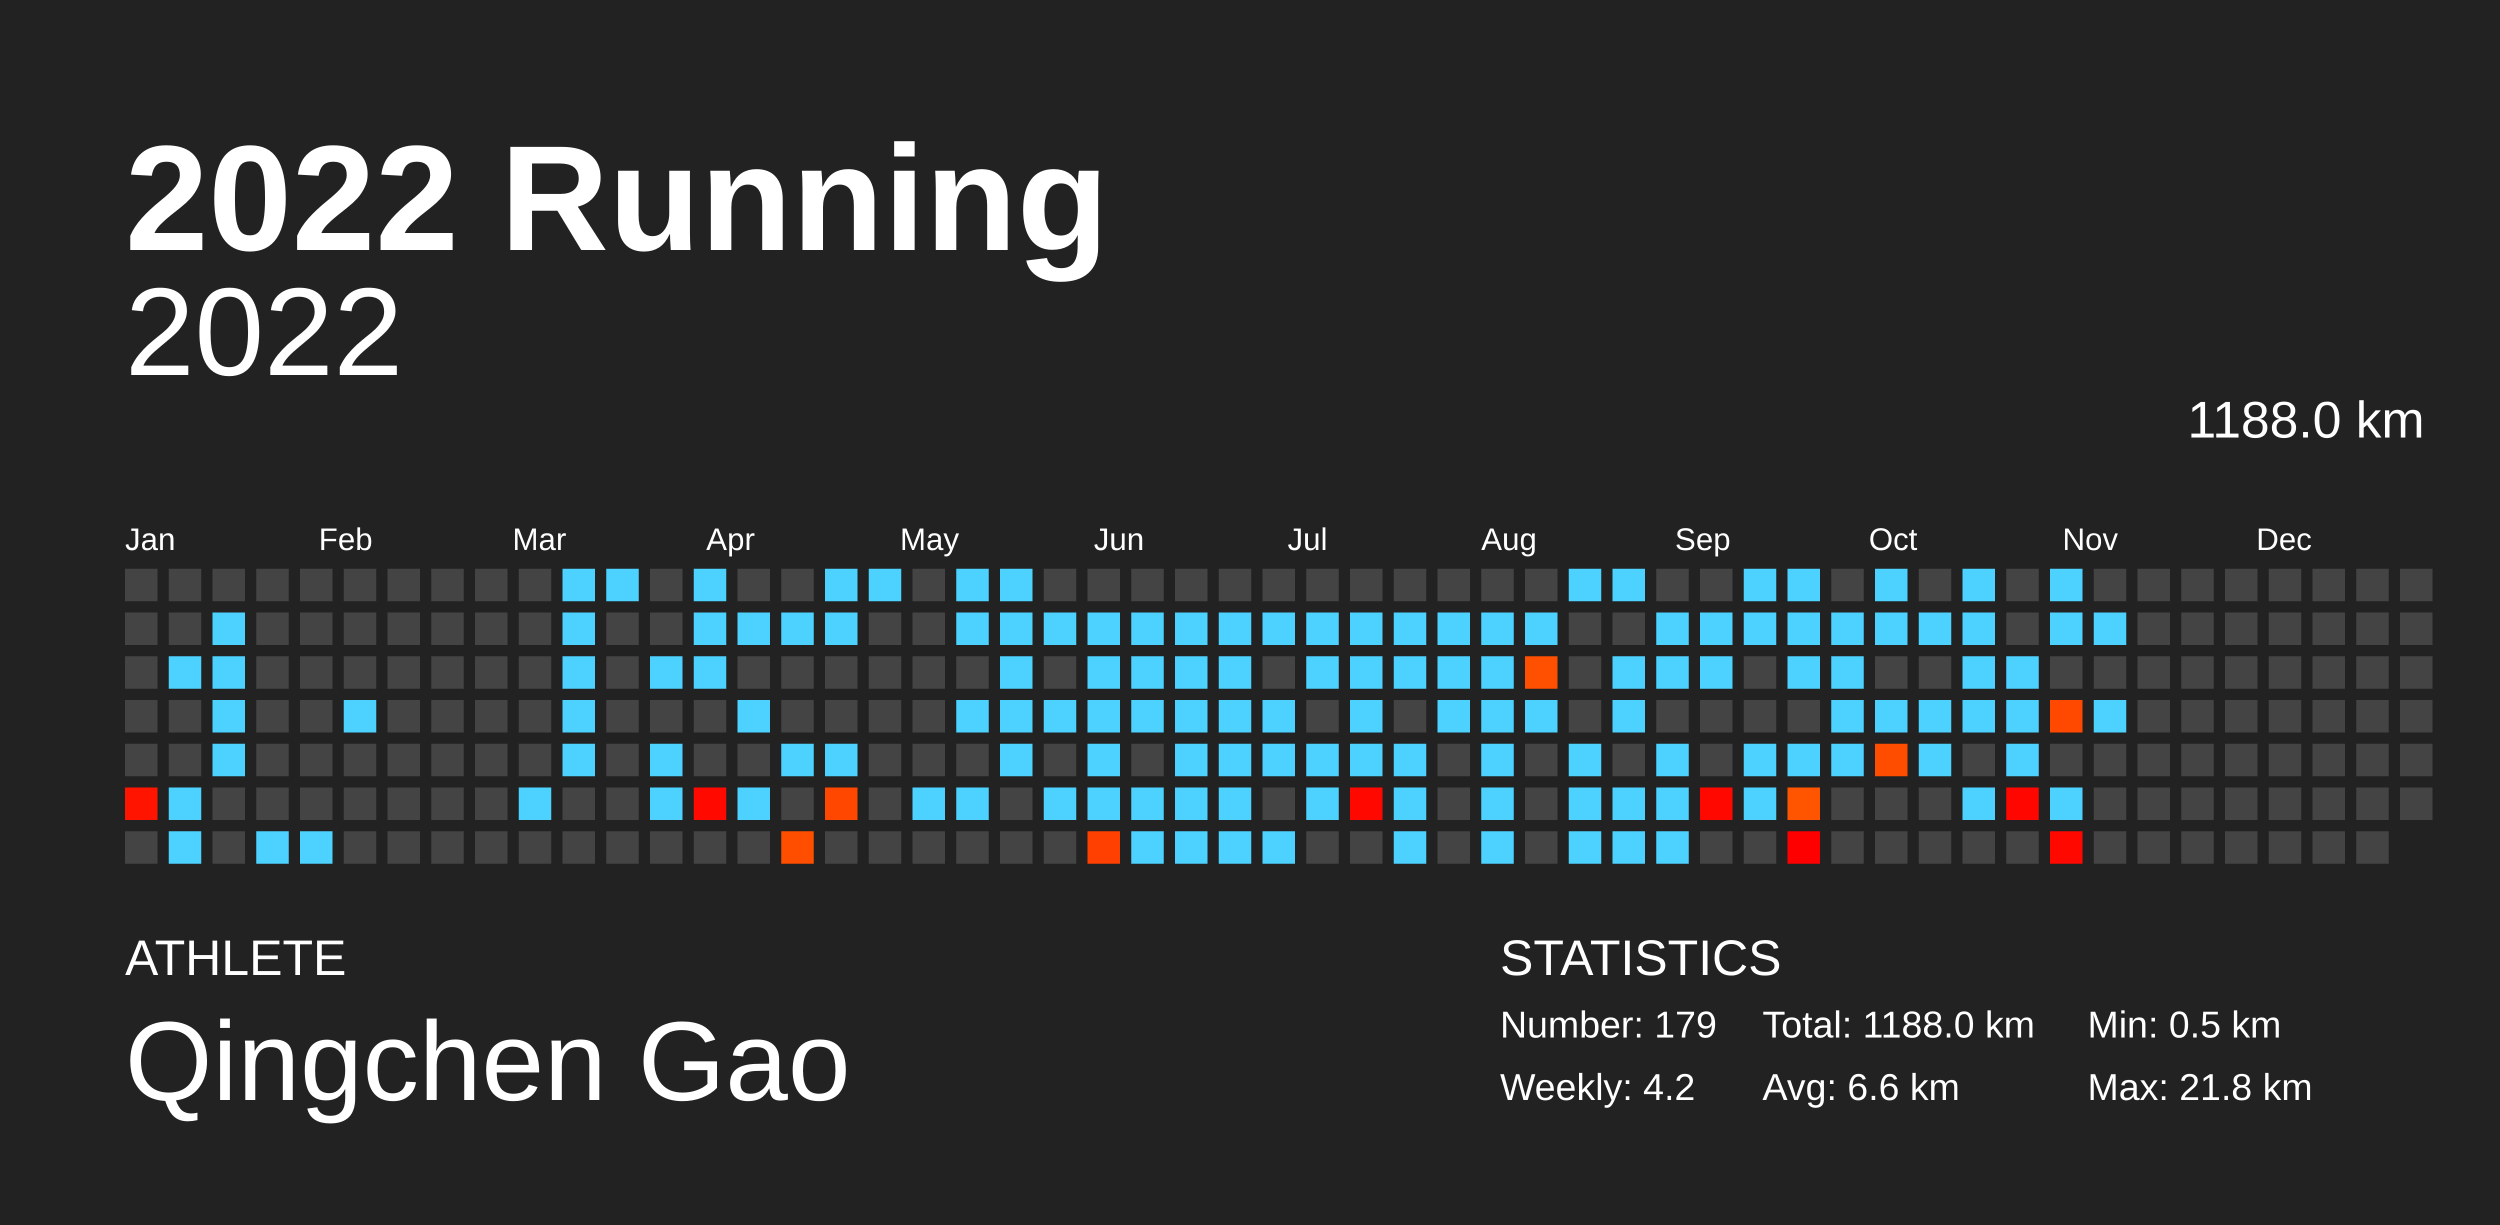
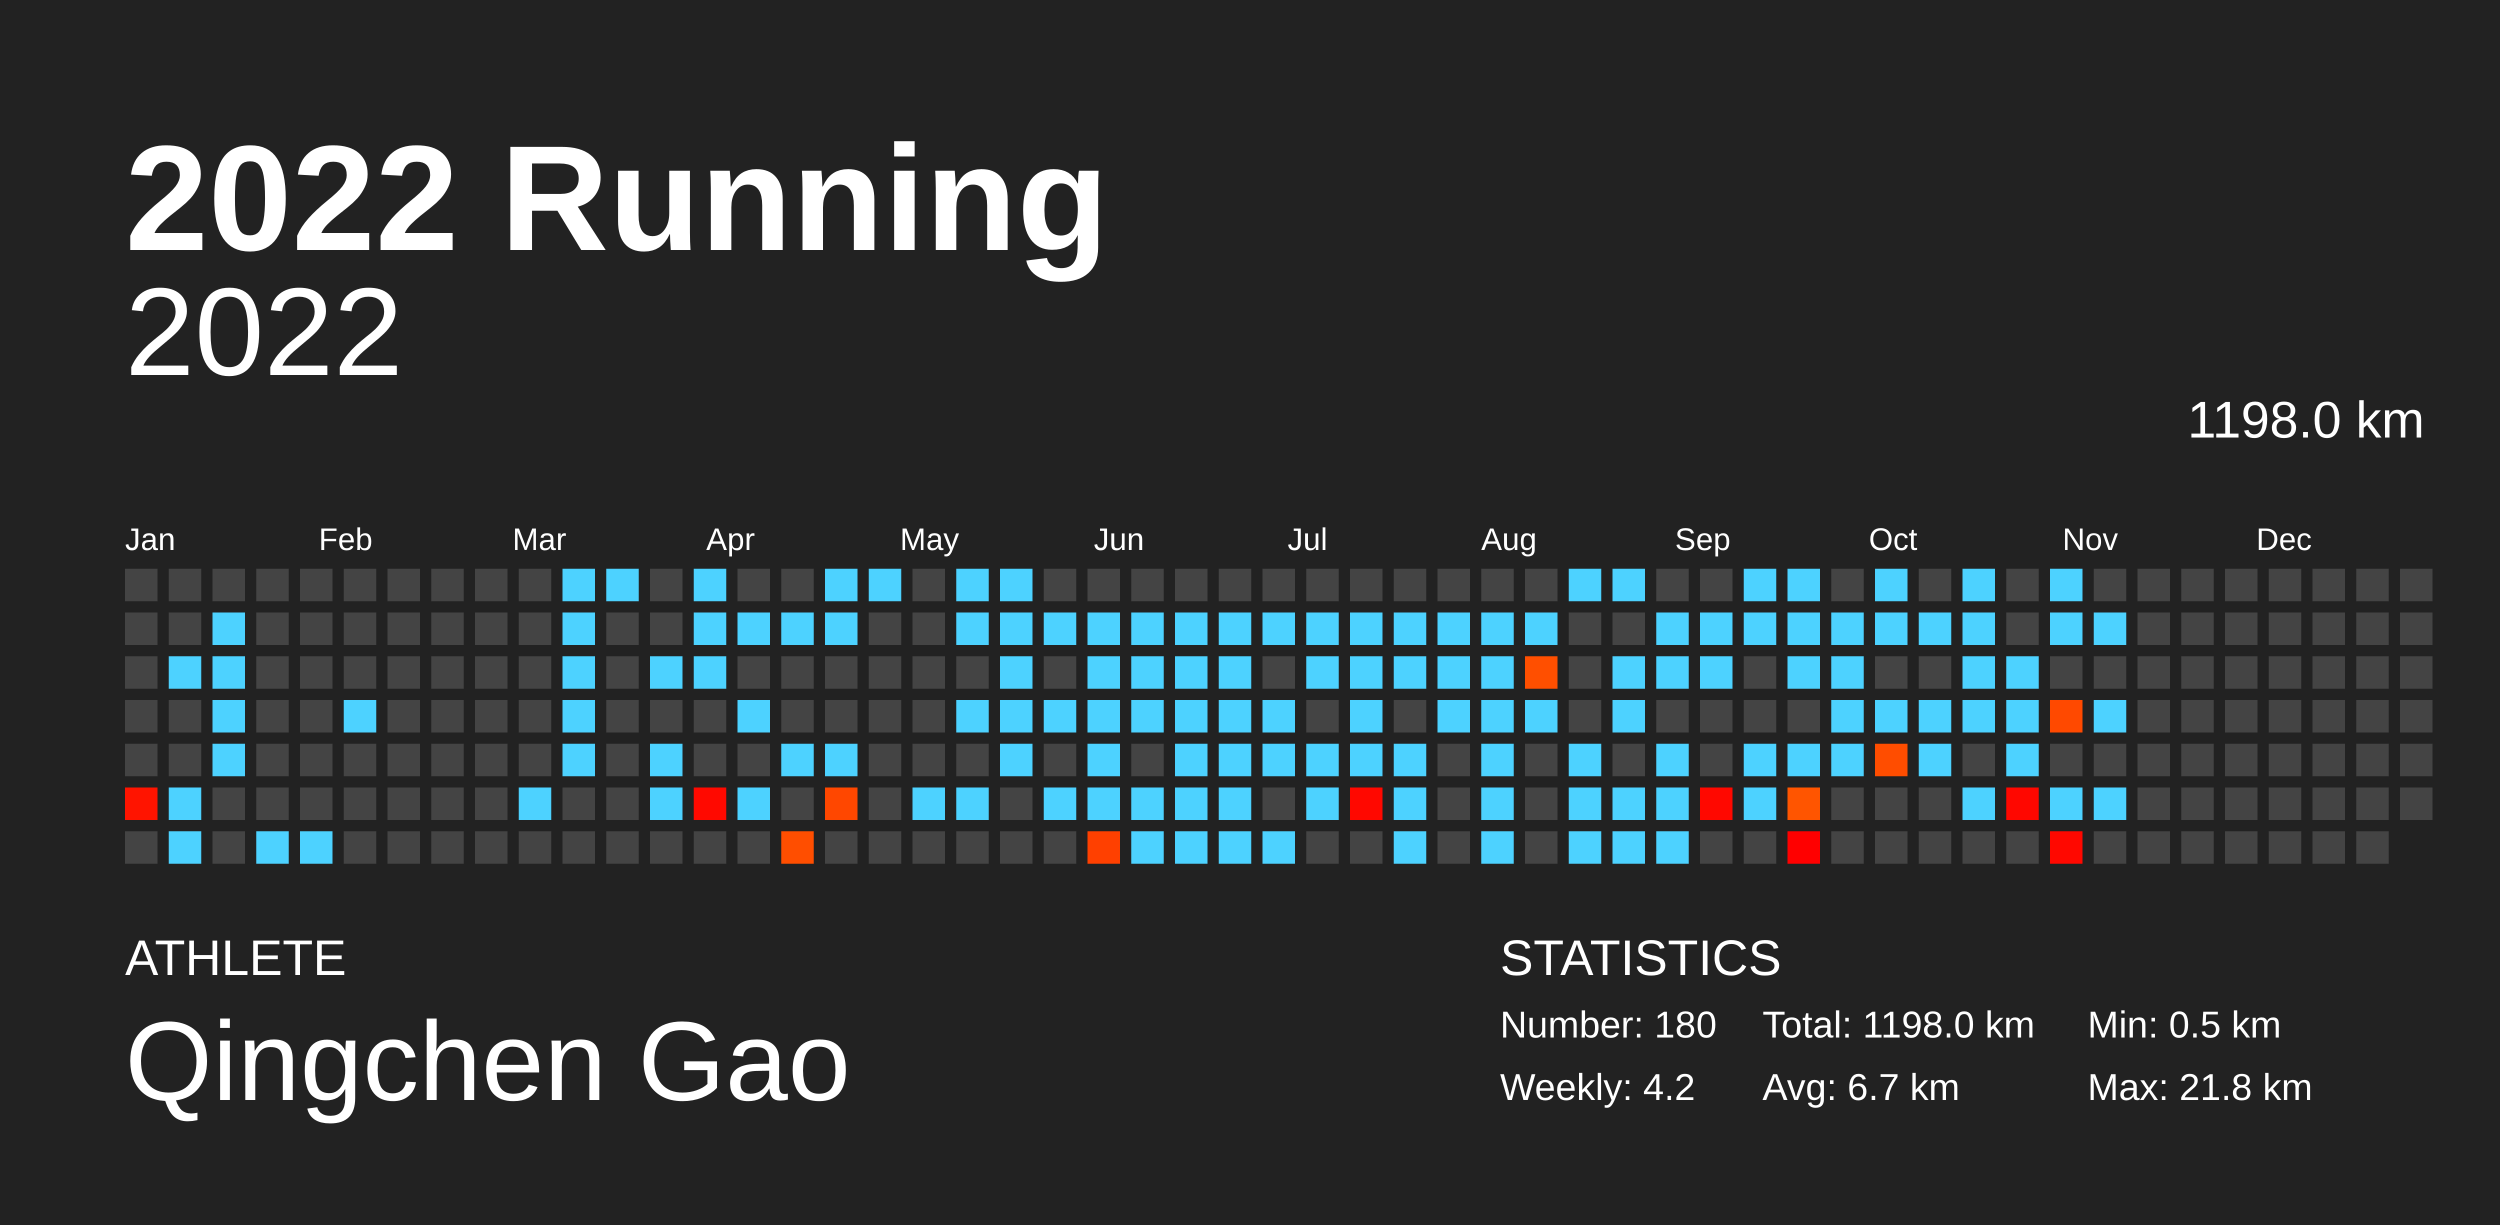
<svg xmlns="http://www.w3.org/2000/svg" baseProfile="full" height="98mm" version="1.1" viewBox="0,0,200,98" width="200mm">
  <defs />
  <rect fill="#222222" height="98" width="200" x="0" y="0" />
  <text fill="#FFFFFF" style="font-size:12px; font-family:Arial; font-weight:bold;" x="10" y="20">2022 Running</text>
  <text fill="#FFFFFF" style="font-size:4px; font-family:Arial" x="10" y="78">ATHLETE</text>
  <text fill="#FFFFFF" style="font-size:9px; font-family:Arial" x="10" y="88">Qingchen Gao</text>
  <text fill="#FFFFFF" style="font-size:4px; font-family:Arial" x="120" y="78">STATISTICS</text>
-   <text fill="#FFFFFF" style="font-size:3px; font-family:Arial" x="120" y="83">Number: 179</text>
+   <text fill="#FFFFFF" style="font-size:3px; font-family:Arial" x="120" y="83">Number: 180</text>
  <text fill="#FFFFFF" style="font-size:3px; font-family:Arial" x="120" y="88">Weekly: 4.2</text>
-   <text fill="#FFFFFF" style="font-size:3px; font-family:Arial" x="141" y="83">Total: 1188.0 km</text>
-   <text fill="#FFFFFF" style="font-size:3px; font-family:Arial" x="141" y="88">Avg: 6.6 km</text>
+   <text fill="#FFFFFF" style="font-size:3px; font-family:Arial" x="141" y="83">Total: 1198.0 km</text>
+   <text fill="#FFFFFF" style="font-size:3px; font-family:Arial" x="141" y="88">Avg: 6.7 km</text>
  <text fill="#FFFFFF" style="font-size:3px; font-family:Arial" x="167" y="83">Min: 0.5 km</text>
  <text fill="#FFFFFF" style="font-size:3px; font-family:Arial" x="167" y="88">Max: 21.8 km</text>
  <text alignment-baseline="hanging" fill="#FFFFFF" style="font-size:10.0px; font-family:Arial;" x="10" y="30">2022</text>
-   <text alignment-baseline="hanging" fill="#FFFFFF" style="font-size:4.125px; font-family:Arial;" x="175" y="35">1188.0 km</text>
+   <text alignment-baseline="hanging" fill="#FFFFFF" style="font-size:4.125px; font-family:Arial;" x="175" y="35">1198.0 km</text>
  <text fill="#FFFFFF" style="font-size:2.5px; font-family:Arial" x="10.0" y="44">Jan</text>
  <text fill="#FFFFFF" style="font-size:2.5px; font-family:Arial" x="25.5" y="44">Feb</text>
  <text fill="#FFFFFF" style="font-size:2.5px; font-family:Arial" x="41.0" y="44">Mar</text>
  <text fill="#FFFFFF" style="font-size:2.5px; font-family:Arial" x="56.5" y="44">Apr</text>
  <text fill="#FFFFFF" style="font-size:2.5px; font-family:Arial" x="72.0" y="44">May</text>
  <text fill="#FFFFFF" style="font-size:2.5px; font-family:Arial" x="87.5" y="44">Jun</text>
  <text fill="#FFFFFF" style="font-size:2.5px; font-family:Arial" x="103.0" y="44">Jul</text>
  <text fill="#FFFFFF" style="font-size:2.5px; font-family:Arial" x="118.5" y="44">Aug</text>
  <text fill="#FFFFFF" style="font-size:2.5px; font-family:Arial" x="134.0" y="44">Sep</text>
  <text fill="#FFFFFF" style="font-size:2.5px; font-family:Arial" x="149.5" y="44">Oct</text>
  <text fill="#FFFFFF" style="font-size:2.5px; font-family:Arial" x="165.0" y="44">Nov</text>
  <text fill="#FFFFFF" style="font-size:2.5px; font-family:Arial" x="180.5" y="44">Dec</text>
  <rect fill="#444444" height="2.6" width="2.6" x="10.0" y="45.5" />
  <rect fill="#444444" height="2.6" width="2.6" x="10.0" y="49.0" />
  <rect fill="#444444" height="2.6" width="2.6" x="10.0" y="52.5" />
  <rect fill="#444444" height="2.6" width="2.6" x="10.0" y="56.0" />
  <rect fill="#444444" height="2.6" width="2.6" x="10.0" y="59.5" />
  <rect fill="#ff1400" height="2.6" width="2.6" x="10.0" y="63.0" />
  <rect fill="#444444" height="2.6" width="2.6" x="10.0" y="66.5" />
  <rect fill="#444444" height="2.6" width="2.6" x="13.5" y="45.5" />
  <rect fill="#444444" height="2.6" width="2.6" x="13.5" y="49.0" />
  <rect fill="#4dd2ff" height="2.6" width="2.6" x="13.5" y="52.5" />
  <rect fill="#444444" height="2.6" width="2.6" x="13.5" y="56.0" />
  <rect fill="#444444" height="2.6" width="2.6" x="13.5" y="59.5" />
  <rect fill="#4dd2ff" height="2.6" width="2.6" x="13.5" y="63.0" />
  <rect fill="#4dd2ff" height="2.6" width="2.6" x="13.5" y="66.5" />
  <rect fill="#444444" height="2.6" width="2.6" x="17.0" y="45.5" />
  <rect fill="#4dd2ff" height="2.6" width="2.6" x="17.0" y="49.0" />
  <rect fill="#4dd2ff" height="2.6" width="2.6" x="17.0" y="52.5" />
  <rect fill="#4dd2ff" height="2.6" width="2.6" x="17.0" y="56.0" />
  <rect fill="#4dd2ff" height="2.6" width="2.6" x="17.0" y="59.5" />
  <rect fill="#444444" height="2.6" width="2.6" x="17.0" y="63.0" />
  <rect fill="#444444" height="2.6" width="2.6" x="17.0" y="66.5" />
  <rect fill="#444444" height="2.6" width="2.6" x="20.5" y="45.5" />
  <rect fill="#444444" height="2.6" width="2.6" x="20.5" y="49.0" />
  <rect fill="#444444" height="2.6" width="2.6" x="20.5" y="52.5" />
  <rect fill="#444444" height="2.6" width="2.6" x="20.5" y="56.0" />
  <rect fill="#444444" height="2.6" width="2.6" x="20.5" y="59.5" />
  <rect fill="#444444" height="2.6" width="2.6" x="20.5" y="63.0" />
  <rect fill="#4dd2ff" height="2.6" width="2.6" x="20.5" y="66.5" />
  <rect fill="#444444" height="2.6" width="2.6" x="24.0" y="45.5" />
  <rect fill="#444444" height="2.6" width="2.6" x="24.0" y="49.0" />
  <rect fill="#444444" height="2.6" width="2.6" x="24.0" y="52.5" />
  <rect fill="#444444" height="2.6" width="2.6" x="24.0" y="56.0" />
  <rect fill="#444444" height="2.6" width="2.6" x="24.0" y="59.5" />
  <rect fill="#444444" height="2.6" width="2.6" x="24.0" y="63.0" />
  <rect fill="#4dd2ff" height="2.6" width="2.6" x="24.0" y="66.5" />
  <rect fill="#444444" height="2.6" width="2.6" x="27.5" y="45.5" />
  <rect fill="#444444" height="2.6" width="2.6" x="27.5" y="49.0" />
  <rect fill="#444444" height="2.6" width="2.6" x="27.5" y="52.5" />
  <rect fill="#4dd2ff" height="2.6" width="2.6" x="27.5" y="56.0" />
  <rect fill="#444444" height="2.6" width="2.6" x="27.5" y="59.5" />
  <rect fill="#444444" height="2.6" width="2.6" x="27.5" y="63.0" />
  <rect fill="#444444" height="2.6" width="2.6" x="27.5" y="66.5" />
  <rect fill="#444444" height="2.6" width="2.6" x="31.0" y="45.5" />
  <rect fill="#444444" height="2.6" width="2.6" x="31.0" y="49.0" />
  <rect fill="#444444" height="2.6" width="2.6" x="31.0" y="52.5" />
  <rect fill="#444444" height="2.6" width="2.6" x="31.0" y="56.0" />
  <rect fill="#444444" height="2.6" width="2.6" x="31.0" y="59.5" />
  <rect fill="#444444" height="2.6" width="2.6" x="31.0" y="63.0" />
  <rect fill="#444444" height="2.6" width="2.6" x="31.0" y="66.5" />
  <rect fill="#444444" height="2.6" width="2.6" x="34.5" y="45.5" />
  <rect fill="#444444" height="2.6" width="2.6" x="34.5" y="49.0" />
  <rect fill="#444444" height="2.6" width="2.6" x="34.5" y="52.5" />
  <rect fill="#444444" height="2.6" width="2.6" x="34.5" y="56.0" />
  <rect fill="#444444" height="2.6" width="2.6" x="34.5" y="59.5" />
  <rect fill="#444444" height="2.6" width="2.6" x="34.5" y="63.0" />
  <rect fill="#444444" height="2.6" width="2.6" x="34.5" y="66.5" />
  <rect fill="#444444" height="2.6" width="2.6" x="38.0" y="45.5" />
  <rect fill="#444444" height="2.6" width="2.6" x="38.0" y="49.0" />
  <rect fill="#444444" height="2.6" width="2.6" x="38.0" y="52.5" />
  <rect fill="#444444" height="2.6" width="2.6" x="38.0" y="56.0" />
  <rect fill="#444444" height="2.6" width="2.6" x="38.0" y="59.5" />
  <rect fill="#444444" height="2.6" width="2.6" x="38.0" y="63.0" />
  <rect fill="#444444" height="2.6" width="2.6" x="38.0" y="66.5" />
  <rect fill="#444444" height="2.6" width="2.6" x="41.5" y="45.5" />
  <rect fill="#444444" height="2.6" width="2.6" x="41.5" y="49.0" />
  <rect fill="#444444" height="2.6" width="2.6" x="41.5" y="52.5" />
  <rect fill="#444444" height="2.6" width="2.6" x="41.5" y="56.0" />
  <rect fill="#444444" height="2.6" width="2.6" x="41.5" y="59.5" />
  <rect fill="#4dd2ff" height="2.6" width="2.6" x="41.5" y="63.0" />
  <rect fill="#444444" height="2.6" width="2.6" x="41.5" y="66.5" />
  <rect fill="#4dd2ff" height="2.6" width="2.6" x="45.0" y="45.5" />
  <rect fill="#4dd2ff" height="2.6" width="2.6" x="45.0" y="49.0" />
  <rect fill="#4dd2ff" height="2.6" width="2.6" x="45.0" y="52.5" />
  <rect fill="#4dd2ff" height="2.6" width="2.6" x="45.0" y="56.0" />
  <rect fill="#4dd2ff" height="2.6" width="2.6" x="45.0" y="59.5" />
  <rect fill="#444444" height="2.6" width="2.6" x="45.0" y="63.0" />
  <rect fill="#444444" height="2.6" width="2.6" x="45.0" y="66.5" />
  <rect fill="#4dd2ff" height="2.6" width="2.6" x="48.5" y="45.5" />
  <rect fill="#444444" height="2.6" width="2.6" x="48.5" y="49.0" />
  <rect fill="#444444" height="2.6" width="2.6" x="48.5" y="52.5" />
  <rect fill="#444444" height="2.6" width="2.6" x="48.5" y="56.0" />
  <rect fill="#444444" height="2.6" width="2.6" x="48.5" y="59.5" />
  <rect fill="#444444" height="2.6" width="2.6" x="48.5" y="63.0" />
  <rect fill="#444444" height="2.6" width="2.6" x="48.5" y="66.5" />
  <rect fill="#444444" height="2.6" width="2.6" x="52.0" y="45.5" />
  <rect fill="#444444" height="2.6" width="2.6" x="52.0" y="49.0" />
  <rect fill="#4dd2ff" height="2.6" width="2.6" x="52.0" y="52.5" />
  <rect fill="#444444" height="2.6" width="2.6" x="52.0" y="56.0" />
  <rect fill="#4dd2ff" height="2.6" width="2.6" x="52.0" y="59.5" />
  <rect fill="#4dd2ff" height="2.6" width="2.6" x="52.0" y="63.0" />
  <rect fill="#444444" height="2.6" width="2.6" x="52.0" y="66.5" />
  <rect fill="#4dd2ff" height="2.6" width="2.6" x="55.5" y="45.5" />
  <rect fill="#4dd2ff" height="2.6" width="2.6" x="55.5" y="49.0" />
  <rect fill="#4dd2ff" height="2.6" width="2.6" x="55.5" y="52.5" />
  <rect fill="#444444" height="2.6" width="2.6" x="55.5" y="56.0" />
  <rect fill="#444444" height="2.6" width="2.6" x="55.5" y="59.5" />
  <rect fill="#ff0900" height="2.6" width="2.6" x="55.5" y="63.0" />
  <rect fill="#444444" height="2.6" width="2.6" x="55.5" y="66.5" />
  <rect fill="#444444" height="2.6" width="2.6" x="59.0" y="45.5" />
  <rect fill="#4dd2ff" height="2.6" width="2.6" x="59.0" y="49.0" />
  <rect fill="#444444" height="2.6" width="2.6" x="59.0" y="52.5" />
  <rect fill="#4dd2ff" height="2.6" width="2.6" x="59.0" y="56.0" />
  <rect fill="#444444" height="2.6" width="2.6" x="59.0" y="59.5" />
  <rect fill="#4dd2ff" height="2.6" width="2.6" x="59.0" y="63.0" />
  <rect fill="#444444" height="2.6" width="2.6" x="59.0" y="66.5" />
  <rect fill="#444444" height="2.6" width="2.6" x="62.5" y="45.5" />
  <rect fill="#4dd2ff" height="2.6" width="2.6" x="62.5" y="49.0" />
  <rect fill="#444444" height="2.6" width="2.6" x="62.5" y="52.5" />
  <rect fill="#444444" height="2.6" width="2.6" x="62.5" y="56.0" />
  <rect fill="#4dd2ff" height="2.6" width="2.6" x="62.5" y="59.5" />
  <rect fill="#444444" height="2.6" width="2.6" x="62.5" y="63.0" />
  <rect fill="#ff4e00" height="2.6" width="2.6" x="62.5" y="66.5" />
  <rect fill="#4dd2ff" height="2.6" width="2.6" x="66.0" y="45.5" />
  <rect fill="#4dd2ff" height="2.6" width="2.6" x="66.0" y="49.0" />
  <rect fill="#444444" height="2.6" width="2.6" x="66.0" y="52.5" />
  <rect fill="#444444" height="2.6" width="2.6" x="66.0" y="56.0" />
  <rect fill="#4dd2ff" height="2.6" width="2.6" x="66.0" y="59.5" />
  <rect fill="#ff4700" height="2.6" width="2.6" x="66.0" y="63.0" />
  <rect fill="#444444" height="2.6" width="2.6" x="66.0" y="66.5" />
  <rect fill="#4dd2ff" height="2.6" width="2.6" x="69.5" y="45.5" />
  <rect fill="#444444" height="2.6" width="2.6" x="69.5" y="49.0" />
  <rect fill="#444444" height="2.6" width="2.6" x="69.5" y="52.5" />
  <rect fill="#444444" height="2.6" width="2.6" x="69.5" y="56.0" />
  <rect fill="#444444" height="2.6" width="2.6" x="69.5" y="59.5" />
  <rect fill="#444444" height="2.6" width="2.6" x="69.5" y="63.0" />
  <rect fill="#444444" height="2.6" width="2.6" x="69.5" y="66.5" />
  <rect fill="#444444" height="2.6" width="2.6" x="73.0" y="45.5" />
  <rect fill="#444444" height="2.6" width="2.6" x="73.0" y="49.0" />
  <rect fill="#444444" height="2.6" width="2.6" x="73.0" y="52.5" />
  <rect fill="#444444" height="2.6" width="2.6" x="73.0" y="56.0" />
  <rect fill="#444444" height="2.6" width="2.6" x="73.0" y="59.5" />
  <rect fill="#4dd2ff" height="2.6" width="2.6" x="73.0" y="63.0" />
  <rect fill="#444444" height="2.6" width="2.6" x="73.0" y="66.5" />
  <rect fill="#4dd2ff" height="2.6" width="2.6" x="76.5" y="45.5" />
  <rect fill="#4dd2ff" height="2.6" width="2.6" x="76.5" y="49.0" />
  <rect fill="#444444" height="2.6" width="2.6" x="76.5" y="52.5" />
  <rect fill="#4dd2ff" height="2.6" width="2.6" x="76.5" y="56.0" />
  <rect fill="#444444" height="2.6" width="2.6" x="76.5" y="59.5" />
  <rect fill="#4dd2ff" height="2.6" width="2.6" x="76.5" y="63.0" />
  <rect fill="#444444" height="2.6" width="2.6" x="76.5" y="66.5" />
  <rect fill="#4dd2ff" height="2.6" width="2.6" x="80.0" y="45.5" />
  <rect fill="#4dd2ff" height="2.6" width="2.6" x="80.0" y="49.0" />
  <rect fill="#4dd2ff" height="2.6" width="2.6" x="80.0" y="52.5" />
  <rect fill="#4dd2ff" height="2.6" width="2.6" x="80.0" y="56.0" />
  <rect fill="#4dd2ff" height="2.6" width="2.6" x="80.0" y="59.5" />
  <rect fill="#444444" height="2.6" width="2.6" x="80.0" y="63.0" />
  <rect fill="#444444" height="2.6" width="2.6" x="80.0" y="66.5" />
  <rect fill="#444444" height="2.6" width="2.6" x="83.5" y="45.5" />
  <rect fill="#4dd2ff" height="2.6" width="2.6" x="83.5" y="49.0" />
  <rect fill="#444444" height="2.6" width="2.6" x="83.5" y="52.5" />
  <rect fill="#4dd2ff" height="2.6" width="2.6" x="83.5" y="56.0" />
  <rect fill="#444444" height="2.6" width="2.6" x="83.5" y="59.5" />
  <rect fill="#4dd2ff" height="2.6" width="2.6" x="83.5" y="63.0" />
  <rect fill="#444444" height="2.6" width="2.6" x="83.5" y="66.5" />
  <rect fill="#444444" height="2.6" width="2.6" x="87.0" y="45.5" />
  <rect fill="#4dd2ff" height="2.6" width="2.6" x="87.0" y="49.0" />
  <rect fill="#4dd2ff" height="2.6" width="2.6" x="87.0" y="52.5" />
  <rect fill="#4dd2ff" height="2.6" width="2.6" x="87.0" y="56.0" />
  <rect fill="#4dd2ff" height="2.6" width="2.6" x="87.0" y="59.5" />
  <rect fill="#4dd2ff" height="2.6" width="2.6" x="87.0" y="63.0" />
  <rect fill="#ff4000" height="2.6" width="2.6" x="87.0" y="66.5" />
  <rect fill="#444444" height="2.6" width="2.6" x="90.5" y="45.5" />
  <rect fill="#4dd2ff" height="2.6" width="2.6" x="90.5" y="49.0" />
  <rect fill="#4dd2ff" height="2.6" width="2.6" x="90.5" y="52.5" />
  <rect fill="#4dd2ff" height="2.6" width="2.6" x="90.5" y="56.0" />
  <rect fill="#444444" height="2.6" width="2.6" x="90.5" y="59.5" />
  <rect fill="#4dd2ff" height="2.6" width="2.6" x="90.5" y="63.0" />
  <rect fill="#4dd2ff" height="2.6" width="2.6" x="90.5" y="66.5" />
  <rect fill="#444444" height="2.6" width="2.6" x="94.0" y="45.5" />
  <rect fill="#4dd2ff" height="2.6" width="2.6" x="94.0" y="49.0" />
  <rect fill="#4dd2ff" height="2.6" width="2.6" x="94.0" y="52.5" />
  <rect fill="#4dd2ff" height="2.6" width="2.6" x="94.0" y="56.0" />
  <rect fill="#4dd2ff" height="2.6" width="2.6" x="94.0" y="59.5" />
  <rect fill="#4dd2ff" height="2.6" width="2.6" x="94.0" y="63.0" />
  <rect fill="#4dd2ff" height="2.6" width="2.6" x="94.0" y="66.5" />
  <rect fill="#444444" height="2.6" width="2.6" x="97.5" y="45.5" />
  <rect fill="#4dd2ff" height="2.6" width="2.6" x="97.5" y="49.0" />
  <rect fill="#4dd2ff" height="2.6" width="2.6" x="97.5" y="52.5" />
  <rect fill="#4dd2ff" height="2.6" width="2.6" x="97.5" y="56.0" />
  <rect fill="#4dd2ff" height="2.6" width="2.6" x="97.5" y="59.5" />
  <rect fill="#4dd2ff" height="2.6" width="2.6" x="97.5" y="63.0" />
  <rect fill="#4dd2ff" height="2.6" width="2.6" x="97.5" y="66.5" />
  <rect fill="#444444" height="2.6" width="2.6" x="101.0" y="45.5" />
  <rect fill="#4dd2ff" height="2.6" width="2.6" x="101.0" y="49.0" />
  <rect fill="#444444" height="2.6" width="2.6" x="101.0" y="52.5" />
  <rect fill="#4dd2ff" height="2.6" width="2.6" x="101.0" y="56.0" />
  <rect fill="#4dd2ff" height="2.6" width="2.6" x="101.0" y="59.5" />
  <rect fill="#444444" height="2.6" width="2.6" x="101.0" y="63.0" />
  <rect fill="#4dd2ff" height="2.6" width="2.6" x="101.0" y="66.5" />
  <rect fill="#444444" height="2.6" width="2.6" x="104.5" y="45.5" />
  <rect fill="#4dd2ff" height="2.6" width="2.6" x="104.5" y="49.0" />
  <rect fill="#4dd2ff" height="2.6" width="2.6" x="104.5" y="52.5" />
  <rect fill="#444444" height="2.6" width="2.6" x="104.5" y="56.0" />
  <rect fill="#4dd2ff" height="2.6" width="2.6" x="104.5" y="59.5" />
  <rect fill="#4dd2ff" height="2.6" width="2.6" x="104.5" y="63.0" />
  <rect fill="#444444" height="2.6" width="2.6" x="104.5" y="66.5" />
  <rect fill="#444444" height="2.6" width="2.6" x="108.0" y="45.5" />
  <rect fill="#4dd2ff" height="2.6" width="2.6" x="108.0" y="49.0" />
  <rect fill="#4dd2ff" height="2.6" width="2.6" x="108.0" y="52.5" />
  <rect fill="#4dd2ff" height="2.6" width="2.6" x="108.0" y="56.0" />
  <rect fill="#4dd2ff" height="2.6" width="2.6" x="108.0" y="59.5" />
  <rect fill="#ff0800" height="2.6" width="2.6" x="108.0" y="63.0" />
  <rect fill="#444444" height="2.6" width="2.6" x="108.0" y="66.5" />
  <rect fill="#444444" height="2.6" width="2.6" x="111.5" y="45.5" />
  <rect fill="#4dd2ff" height="2.6" width="2.6" x="111.5" y="49.0" />
  <rect fill="#4dd2ff" height="2.6" width="2.6" x="111.5" y="52.5" />
  <rect fill="#444444" height="2.6" width="2.6" x="111.5" y="56.0" />
  <rect fill="#4dd2ff" height="2.6" width="2.6" x="111.5" y="59.5" />
  <rect fill="#4dd2ff" height="2.6" width="2.6" x="111.5" y="63.0" />
  <rect fill="#4dd2ff" height="2.6" width="2.6" x="111.5" y="66.5" />
  <rect fill="#444444" height="2.6" width="2.6" x="115.0" y="45.5" />
  <rect fill="#4dd2ff" height="2.6" width="2.6" x="115.0" y="49.0" />
  <rect fill="#4dd2ff" height="2.6" width="2.6" x="115.0" y="52.5" />
  <rect fill="#4dd2ff" height="2.6" width="2.6" x="115.0" y="56.0" />
  <rect fill="#444444" height="2.6" width="2.6" x="115.0" y="59.5" />
  <rect fill="#444444" height="2.6" width="2.6" x="115.0" y="63.0" />
  <rect fill="#444444" height="2.6" width="2.6" x="115.0" y="66.5" />
  <rect fill="#444444" height="2.6" width="2.6" x="118.5" y="45.5" />
  <rect fill="#4dd2ff" height="2.6" width="2.6" x="118.5" y="49.0" />
  <rect fill="#4dd2ff" height="2.6" width="2.6" x="118.5" y="52.5" />
  <rect fill="#4dd2ff" height="2.6" width="2.6" x="118.5" y="56.0" />
  <rect fill="#4dd2ff" height="2.6" width="2.6" x="118.5" y="59.5" />
  <rect fill="#4dd2ff" height="2.6" width="2.6" x="118.5" y="63.0" />
  <rect fill="#4dd2ff" height="2.6" width="2.6" x="118.5" y="66.5" />
  <rect fill="#444444" height="2.6" width="2.6" x="122.0" y="45.5" />
  <rect fill="#4dd2ff" height="2.6" width="2.6" x="122.0" y="49.0" />
  <rect fill="#ff4f00" height="2.6" width="2.6" x="122.0" y="52.5" />
  <rect fill="#4dd2ff" height="2.6" width="2.6" x="122.0" y="56.0" />
  <rect fill="#444444" height="2.6" width="2.6" x="122.0" y="59.5" />
  <rect fill="#444444" height="2.6" width="2.6" x="122.0" y="63.0" />
  <rect fill="#444444" height="2.6" width="2.6" x="122.0" y="66.5" />
  <rect fill="#4dd2ff" height="2.6" width="2.6" x="125.5" y="45.5" />
  <rect fill="#444444" height="2.6" width="2.6" x="125.5" y="49.0" />
  <rect fill="#444444" height="2.6" width="2.6" x="125.5" y="52.5" />
  <rect fill="#444444" height="2.6" width="2.6" x="125.5" y="56.0" />
  <rect fill="#4dd2ff" height="2.6" width="2.6" x="125.5" y="59.5" />
  <rect fill="#4dd2ff" height="2.6" width="2.6" x="125.5" y="63.0" />
  <rect fill="#4dd2ff" height="2.6" width="2.6" x="125.5" y="66.5" />
  <rect fill="#4dd2ff" height="2.6" width="2.6" x="129.0" y="45.5" />
  <rect fill="#444444" height="2.6" width="2.6" x="129.0" y="49.0" />
  <rect fill="#4dd2ff" height="2.6" width="2.6" x="129.0" y="52.5" />
  <rect fill="#4dd2ff" height="2.6" width="2.6" x="129.0" y="56.0" />
  <rect fill="#444444" height="2.6" width="2.6" x="129.0" y="59.5" />
  <rect fill="#4dd2ff" height="2.6" width="2.6" x="129.0" y="63.0" />
  <rect fill="#4dd2ff" height="2.6" width="2.6" x="129.0" y="66.5" />
  <rect fill="#444444" height="2.6" width="2.6" x="132.5" y="45.5" />
  <rect fill="#4dd2ff" height="2.6" width="2.6" x="132.5" y="49.0" />
  <rect fill="#4dd2ff" height="2.6" width="2.6" x="132.5" y="52.5" />
  <rect fill="#444444" height="2.6" width="2.6" x="132.5" y="56.0" />
  <rect fill="#4dd2ff" height="2.6" width="2.6" x="132.5" y="59.5" />
  <rect fill="#4dd2ff" height="2.6" width="2.6" x="132.5" y="63.0" />
  <rect fill="#4dd2ff" height="2.6" width="2.6" x="132.5" y="66.5" />
  <rect fill="#444444" height="2.6" width="2.6" x="136.0" y="45.5" />
  <rect fill="#4dd2ff" height="2.6" width="2.6" x="136.0" y="49.0" />
  <rect fill="#4dd2ff" height="2.6" width="2.6" x="136.0" y="52.5" />
  <rect fill="#444444" height="2.6" width="2.6" x="136.0" y="56.0" />
  <rect fill="#444444" height="2.6" width="2.6" x="136.0" y="59.5" />
  <rect fill="#ff0800" height="2.6" width="2.6" x="136.0" y="63.0" />
  <rect fill="#444444" height="2.6" width="2.6" x="136.0" y="66.5" />
  <rect fill="#4dd2ff" height="2.6" width="2.6" x="139.5" y="45.5" />
  <rect fill="#4dd2ff" height="2.6" width="2.6" x="139.5" y="49.0" />
  <rect fill="#444444" height="2.6" width="2.6" x="139.5" y="52.5" />
  <rect fill="#444444" height="2.6" width="2.6" x="139.5" y="56.0" />
  <rect fill="#4dd2ff" height="2.6" width="2.6" x="139.5" y="59.5" />
  <rect fill="#4dd2ff" height="2.6" width="2.6" x="139.5" y="63.0" />
  <rect fill="#444444" height="2.6" width="2.6" x="139.5" y="66.5" />
  <rect fill="#4dd2ff" height="2.6" width="2.6" x="143.0" y="45.5" />
  <rect fill="#4dd2ff" height="2.6" width="2.6" x="143.0" y="49.0" />
  <rect fill="#4dd2ff" height="2.6" width="2.6" x="143.0" y="52.5" />
  <rect fill="#444444" height="2.6" width="2.6" x="143.0" y="56.0" />
  <rect fill="#4dd2ff" height="2.6" width="2.6" x="143.0" y="59.5" />
  <rect fill="#ff5500" height="2.6" width="2.6" x="143.0" y="63.0" />
  <rect fill="#ff0000" height="2.6" width="2.6" x="143.0" y="66.5" />
  <rect fill="#444444" height="2.6" width="2.6" x="146.5" y="45.5" />
  <rect fill="#4dd2ff" height="2.6" width="2.6" x="146.5" y="49.0" />
  <rect fill="#4dd2ff" height="2.6" width="2.6" x="146.5" y="52.5" />
  <rect fill="#4dd2ff" height="2.6" width="2.6" x="146.5" y="56.0" />
  <rect fill="#4dd2ff" height="2.6" width="2.6" x="146.5" y="59.5" />
  <rect fill="#444444" height="2.6" width="2.6" x="146.5" y="63.0" />
  <rect fill="#444444" height="2.6" width="2.6" x="146.5" y="66.5" />
  <rect fill="#4dd2ff" height="2.6" width="2.6" x="150.0" y="45.5" />
  <rect fill="#4dd2ff" height="2.6" width="2.6" x="150.0" y="49.0" />
  <rect fill="#444444" height="2.6" width="2.6" x="150.0" y="52.5" />
  <rect fill="#4dd2ff" height="2.6" width="2.6" x="150.0" y="56.0" />
  <rect fill="#ff4d00" height="2.6" width="2.6" x="150.0" y="59.5" />
  <rect fill="#444444" height="2.6" width="2.6" x="150.0" y="63.0" />
  <rect fill="#444444" height="2.6" width="2.6" x="150.0" y="66.5" />
  <rect fill="#444444" height="2.6" width="2.6" x="153.5" y="45.5" />
  <rect fill="#4dd2ff" height="2.6" width="2.6" x="153.5" y="49.0" />
  <rect fill="#444444" height="2.6" width="2.6" x="153.5" y="52.5" />
  <rect fill="#4dd2ff" height="2.6" width="2.6" x="153.5" y="56.0" />
  <rect fill="#4dd2ff" height="2.6" width="2.6" x="153.5" y="59.5" />
  <rect fill="#444444" height="2.6" width="2.6" x="153.5" y="63.0" />
  <rect fill="#444444" height="2.6" width="2.6" x="153.5" y="66.5" />
  <rect fill="#4dd2ff" height="2.6" width="2.6" x="157.0" y="45.5" />
  <rect fill="#4dd2ff" height="2.6" width="2.6" x="157.0" y="49.0" />
  <rect fill="#4dd2ff" height="2.6" width="2.6" x="157.0" y="52.5" />
  <rect fill="#4dd2ff" height="2.6" width="2.6" x="157.0" y="56.0" />
  <rect fill="#444444" height="2.6" width="2.6" x="157.0" y="59.5" />
  <rect fill="#4dd2ff" height="2.6" width="2.6" x="157.0" y="63.0" />
  <rect fill="#444444" height="2.6" width="2.6" x="157.0" y="66.5" />
  <rect fill="#444444" height="2.6" width="2.6" x="160.5" y="45.5" />
  <rect fill="#444444" height="2.6" width="2.6" x="160.5" y="49.0" />
  <rect fill="#4dd2ff" height="2.6" width="2.6" x="160.5" y="52.5" />
  <rect fill="#4dd2ff" height="2.6" width="2.6" x="160.5" y="56.0" />
  <rect fill="#4dd2ff" height="2.6" width="2.6" x="160.5" y="59.5" />
  <rect fill="#ff0700" height="2.6" width="2.6" x="160.5" y="63.0" />
  <rect fill="#444444" height="2.6" width="2.6" x="160.5" y="66.5" />
  <rect fill="#4dd2ff" height="2.6" width="2.6" x="164.0" y="45.5" />
  <rect fill="#4dd2ff" height="2.6" width="2.6" x="164.0" y="49.0" />
  <rect fill="#444444" height="2.6" width="2.6" x="164.0" y="52.5" />
  <rect fill="#ff4900" height="2.6" width="2.6" x="164.0" y="56.0" />
  <rect fill="#444444" height="2.6" width="2.6" x="164.0" y="59.5" />
  <rect fill="#4dd2ff" height="2.6" width="2.6" x="164.0" y="63.0" />
  <rect fill="#ff0800" height="2.6" width="2.6" x="164.0" y="66.5" />
  <rect fill="#444444" height="2.6" width="2.6" x="167.5" y="45.5" />
  <rect fill="#4dd2ff" height="2.6" width="2.6" x="167.5" y="49.0" />
  <rect fill="#444444" height="2.6" width="2.6" x="167.5" y="52.5" />
  <rect fill="#4dd2ff" height="2.6" width="2.6" x="167.5" y="56.0" />
  <rect fill="#444444" height="2.6" width="2.6" x="167.5" y="59.5" />
-   <rect fill="#444444" height="2.6" width="2.6" x="167.5" y="63.0" />
+   <rect fill="#4dd2ff" height="2.6" width="2.6" x="167.5" y="63.0" />
  <rect fill="#444444" height="2.6" width="2.6" x="167.5" y="66.5" />
  <rect fill="#444444" height="2.6" width="2.6" x="171.0" y="45.5" />
  <rect fill="#444444" height="2.6" width="2.6" x="171.0" y="49.0" />
  <rect fill="#444444" height="2.6" width="2.6" x="171.0" y="52.5" />
  <rect fill="#444444" height="2.6" width="2.6" x="171.0" y="56.0" />
  <rect fill="#444444" height="2.6" width="2.6" x="171.0" y="59.5" />
  <rect fill="#444444" height="2.6" width="2.6" x="171.0" y="63.0" />
  <rect fill="#444444" height="2.6" width="2.6" x="171.0" y="66.5" />
  <rect fill="#444444" height="2.6" width="2.6" x="174.5" y="45.5" />
  <rect fill="#444444" height="2.6" width="2.6" x="174.5" y="49.0" />
  <rect fill="#444444" height="2.6" width="2.6" x="174.5" y="52.5" />
  <rect fill="#444444" height="2.6" width="2.6" x="174.5" y="56.0" />
  <rect fill="#444444" height="2.6" width="2.6" x="174.5" y="59.5" />
  <rect fill="#444444" height="2.6" width="2.6" x="174.5" y="63.0" />
  <rect fill="#444444" height="2.6" width="2.6" x="174.5" y="66.5" />
  <rect fill="#444444" height="2.6" width="2.6" x="178.0" y="45.5" />
  <rect fill="#444444" height="2.6" width="2.6" x="178.0" y="49.0" />
  <rect fill="#444444" height="2.6" width="2.6" x="178.0" y="52.5" />
  <rect fill="#444444" height="2.6" width="2.6" x="178.0" y="56.0" />
  <rect fill="#444444" height="2.6" width="2.6" x="178.0" y="59.5" />
  <rect fill="#444444" height="2.6" width="2.6" x="178.0" y="63.0" />
  <rect fill="#444444" height="2.6" width="2.6" x="178.0" y="66.5" />
  <rect fill="#444444" height="2.6" width="2.6" x="181.5" y="45.5" />
  <rect fill="#444444" height="2.6" width="2.6" x="181.5" y="49.0" />
  <rect fill="#444444" height="2.6" width="2.6" x="181.5" y="52.5" />
  <rect fill="#444444" height="2.6" width="2.6" x="181.5" y="56.0" />
  <rect fill="#444444" height="2.6" width="2.6" x="181.5" y="59.5" />
  <rect fill="#444444" height="2.6" width="2.6" x="181.5" y="63.0" />
  <rect fill="#444444" height="2.6" width="2.6" x="181.5" y="66.5" />
  <rect fill="#444444" height="2.6" width="2.6" x="185.0" y="45.5" />
  <rect fill="#444444" height="2.6" width="2.6" x="185.0" y="49.0" />
  <rect fill="#444444" height="2.6" width="2.6" x="185.0" y="52.5" />
  <rect fill="#444444" height="2.6" width="2.6" x="185.0" y="56.0" />
  <rect fill="#444444" height="2.6" width="2.6" x="185.0" y="59.5" />
  <rect fill="#444444" height="2.6" width="2.6" x="185.0" y="63.0" />
  <rect fill="#444444" height="2.6" width="2.6" x="185.0" y="66.5" />
  <rect fill="#444444" height="2.6" width="2.6" x="188.5" y="45.5" />
  <rect fill="#444444" height="2.6" width="2.6" x="188.5" y="49.0" />
  <rect fill="#444444" height="2.6" width="2.6" x="188.5" y="52.5" />
  <rect fill="#444444" height="2.6" width="2.6" x="188.5" y="56.0" />
  <rect fill="#444444" height="2.6" width="2.6" x="188.5" y="59.5" />
  <rect fill="#444444" height="2.6" width="2.6" x="188.5" y="63.0" />
  <rect fill="#444444" height="2.6" width="2.6" x="188.5" y="66.5" />
  <rect fill="#444444" height="2.6" width="2.6" x="192.0" y="45.5" />
  <rect fill="#444444" height="2.6" width="2.6" x="192.0" y="49.0" />
  <rect fill="#444444" height="2.6" width="2.6" x="192.0" y="52.5" />
  <rect fill="#444444" height="2.6" width="2.6" x="192.0" y="56.0" />
  <rect fill="#444444" height="2.6" width="2.6" x="192.0" y="59.5" />
  <rect fill="#444444" height="2.6" width="2.6" x="192.0" y="63.0" />
</svg>
